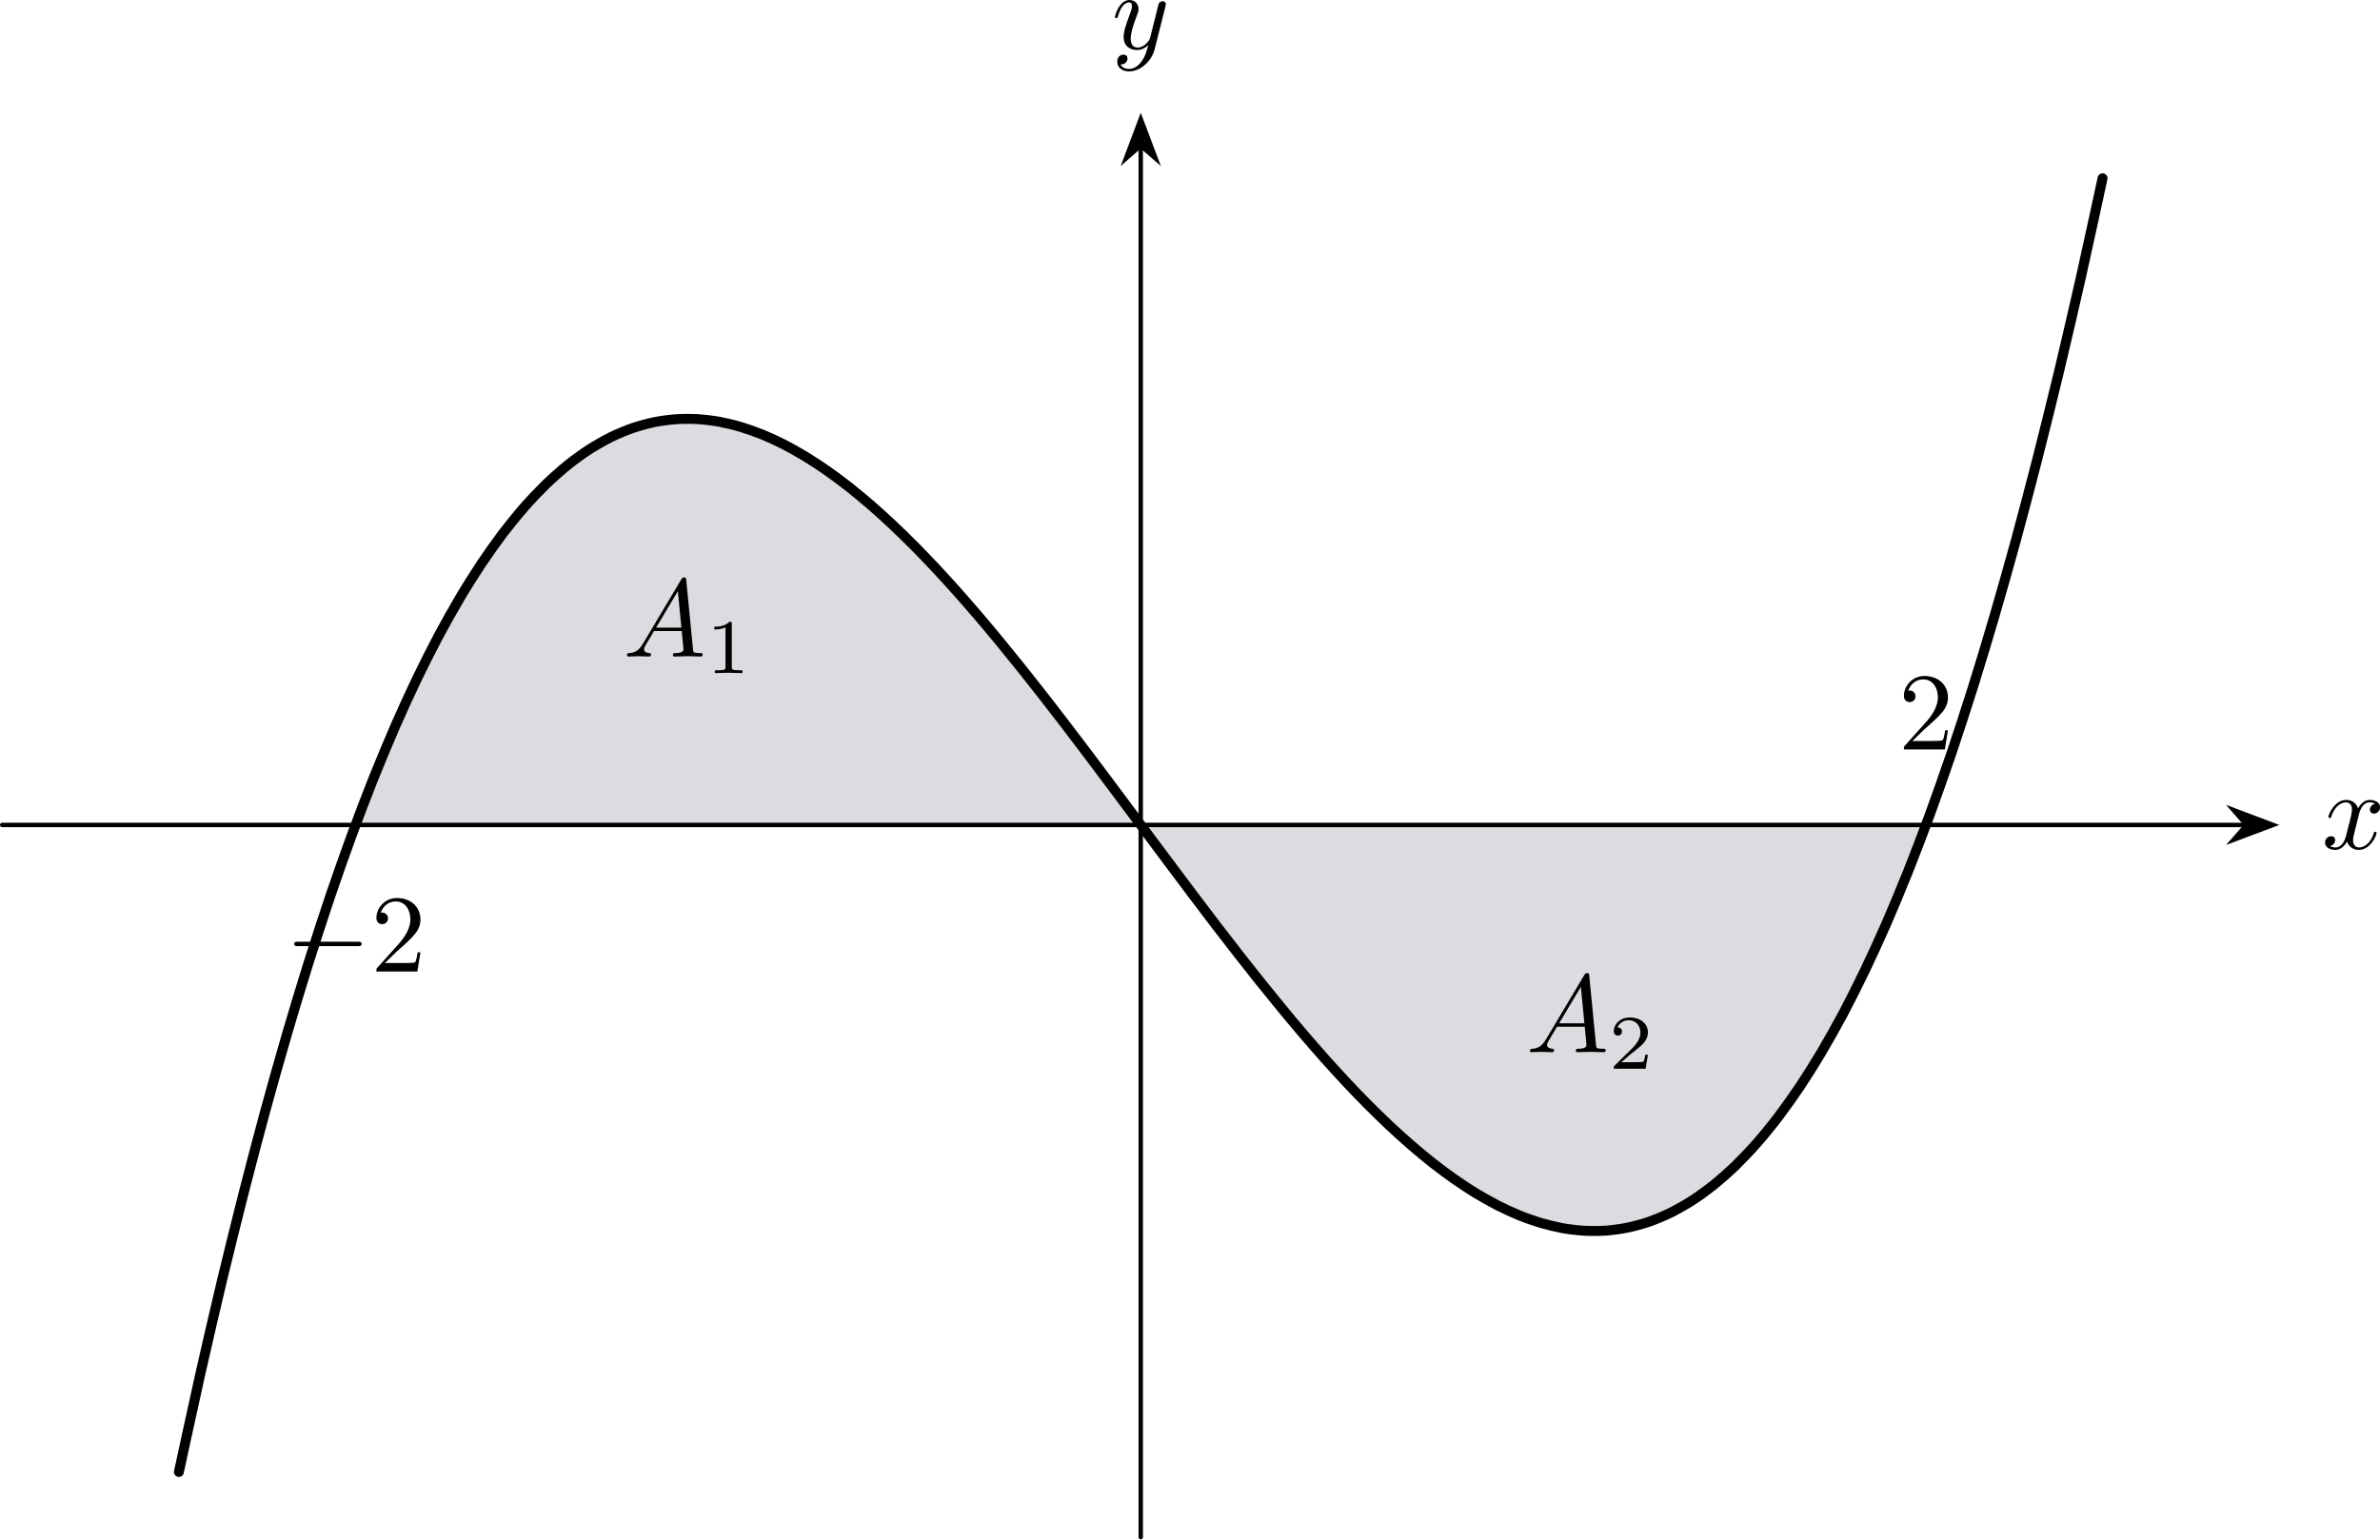
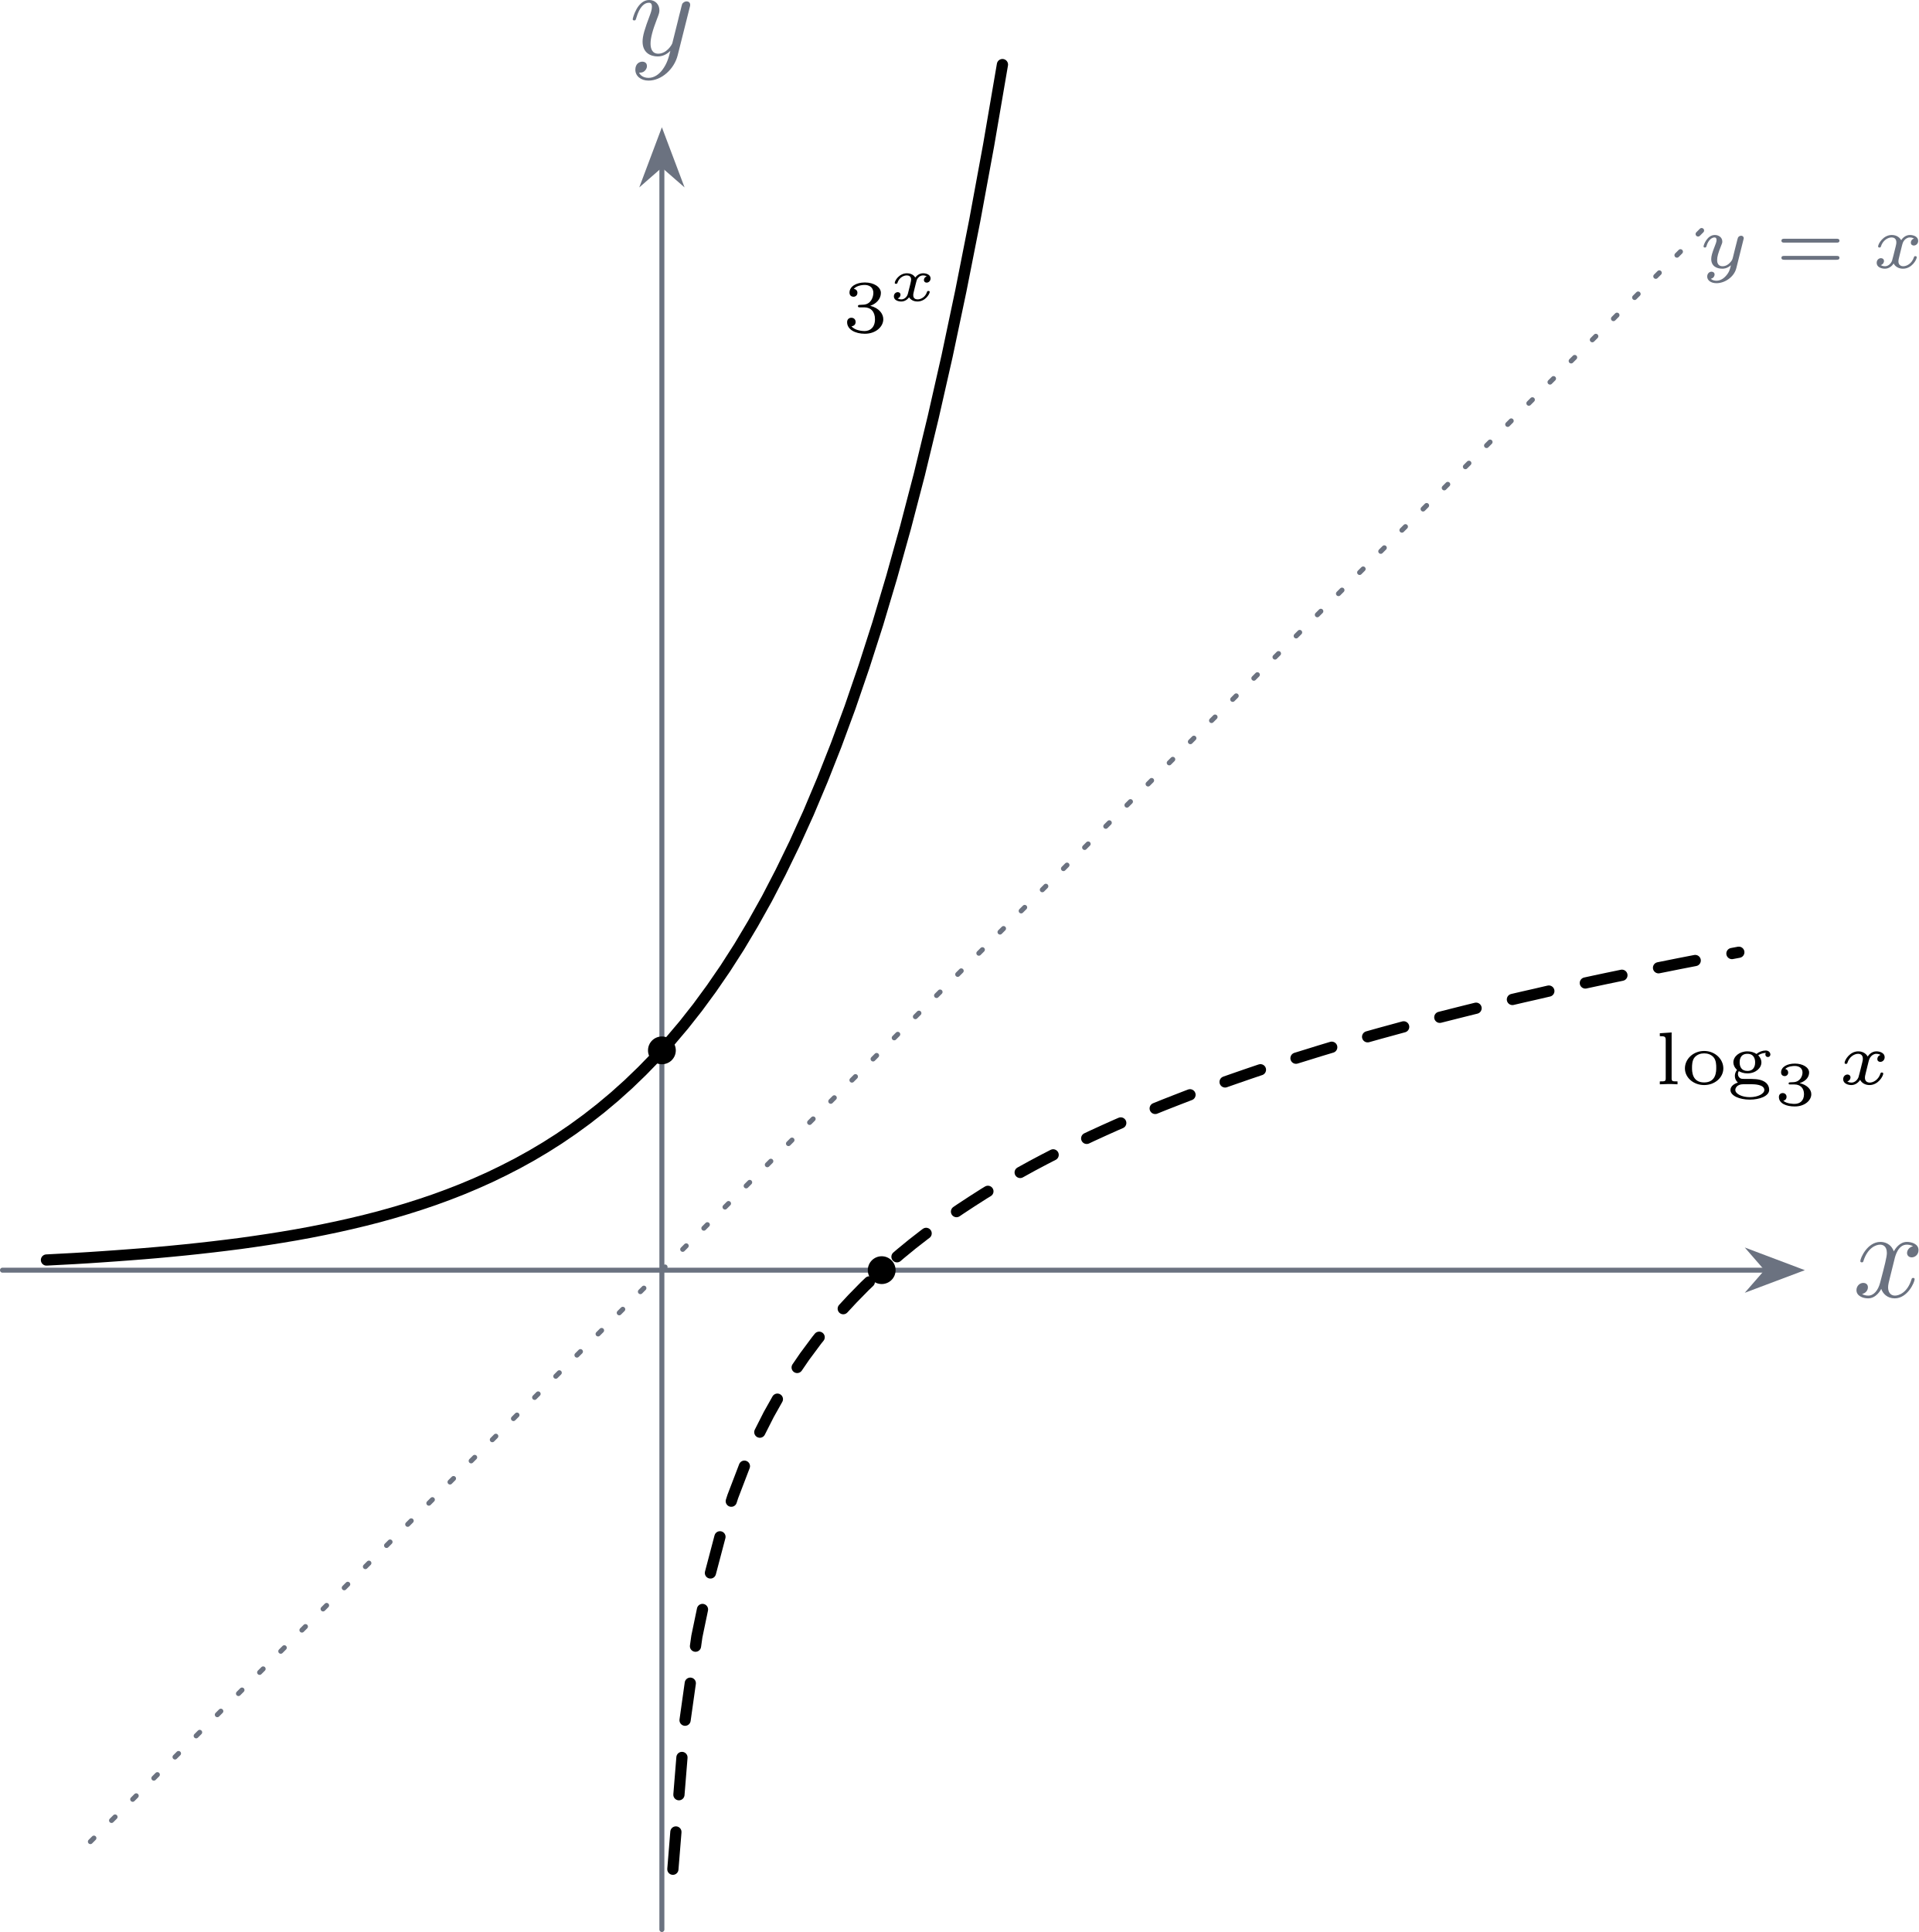
- <svg xmlns="http://www.w3.org/2000/svg" xmlns:xlink="http://www.w3.org/1999/xlink" version="1.1" width="300.716pt" height="194.539pt" viewBox="-0 744.467 300.716 194.539">
+ <svg xmlns="http://www.w3.org/2000/svg" xmlns:xlink="http://www.w3.org/1999/xlink" version="1.1" width="214.758pt" height="216.283pt" viewBox="-0 398.087 214.758 216.283">
  <defs>
-     <path id="g16-49" d="M2.336-4.435C2.336-4.624 2.322-4.631 2.127-4.631C1.681-4.191 1.046-4.184 .76-4.184V-3.933C.928-3.933 1.388-3.933 1.771-4.129V-.572C1.771-.342 1.771-.251 1.074-.251H.809V0C.934-.007 1.792-.028 2.05-.028C2.267-.028 3.145-.007 3.299 0V-.251H3.034C2.336-.251 2.336-.342 2.336-.572V-4.435Z" />
-     <path id="g16-50" d="M3.522-1.269H3.285C3.264-1.116 3.194-.704 3.103-.635C3.048-.593 2.511-.593 2.413-.593H1.13C1.862-1.241 2.106-1.437 2.525-1.764C3.041-2.176 3.522-2.608 3.522-3.271C3.522-4.115 2.783-4.631 1.89-4.631C1.025-4.631 .439-4.024 .439-3.382C.439-3.027 .739-2.992 .809-2.992C.976-2.992 1.179-3.11 1.179-3.361C1.179-3.487 1.13-3.731 .767-3.731C.983-4.226 1.458-4.38 1.785-4.38C2.483-4.38 2.845-3.836 2.845-3.271C2.845-2.664 2.413-2.183 2.19-1.932L.509-.272C.439-.209 .439-.195 .439 0H3.313L3.522-1.269Z" />
-     <use id="g15-50" xlink:href="#g10-50" transform="scale(.913242)" />
-     <path id="g10-50" d="M1.385-.84L2.542-1.964C4.244-3.469 4.898-4.058 4.898-5.149C4.898-6.393 3.916-7.265 2.585-7.265C1.353-7.265 .545-6.262 .545-5.291C.545-4.68 1.091-4.68 1.124-4.68C1.309-4.68 1.691-4.811 1.691-5.258C1.691-5.542 1.495-5.825 1.113-5.825C1.025-5.825 1.004-5.825 .971-5.815C1.222-6.524 1.811-6.927 2.444-6.927C3.436-6.927 3.905-6.044 3.905-5.149C3.905-4.276 3.36-3.415 2.76-2.738L.665-.404C.545-.284 .545-.262 .545 0H4.593L4.898-1.898H4.625C4.571-1.571 4.495-1.091 4.385-.927C4.309-.84 3.589-.84 3.349-.84H1.385Z" />
-     <path id="g11-0" d="M6.565-2.291C6.735-2.291 6.914-2.291 6.914-2.491S6.735-2.69 6.565-2.69H1.176C1.006-2.69 .827-2.69 .827-2.491S1.006-2.291 1.176-2.291H6.565Z" />
-     <path id="g13-65" d="M1.783-1.146C1.385-.478 .996-.339 .558-.309C.438-.299 .349-.299 .349-.11C.349-.05 .399 0 .478 0C.747 0 1.056-.03 1.335-.03C1.664-.03 2.012 0 2.331 0C2.391 0 2.521 0 2.521-.189C2.521-.299 2.431-.309 2.361-.309C2.132-.329 1.893-.408 1.893-.658C1.893-.777 1.953-.887 2.032-1.026L2.79-2.301H5.29C5.31-2.092 5.45-.737 5.45-.638C5.45-.339 4.932-.309 4.732-.309C4.593-.309 4.493-.309 4.493-.11C4.493 0 4.613 0 4.633 0C5.041 0 5.469-.03 5.878-.03C6.127-.03 6.755 0 7.004 0C7.064 0 7.183 0 7.183-.199C7.183-.309 7.083-.309 6.954-.309C6.336-.309 6.336-.379 6.306-.667L5.699-6.894C5.679-7.093 5.679-7.133 5.509-7.133C5.35-7.133 5.31-7.064 5.25-6.964L1.783-1.146ZM2.979-2.61L4.941-5.898L5.26-2.61H2.979Z" />
-     <path id="g13-120" d="M3.328-3.009C3.387-3.268 3.616-4.184 4.314-4.184C4.364-4.184 4.603-4.184 4.812-4.055C4.533-4.005 4.334-3.756 4.334-3.517C4.334-3.357 4.443-3.168 4.712-3.168C4.932-3.168 5.25-3.347 5.25-3.746C5.25-4.264 4.663-4.403 4.324-4.403C3.746-4.403 3.397-3.875 3.278-3.646C3.029-4.304 2.491-4.403 2.202-4.403C1.166-4.403 .598-3.118 .598-2.869C.598-2.77 .697-2.77 .717-2.77C.797-2.77 .827-2.79 .847-2.879C1.186-3.935 1.843-4.184 2.182-4.184C2.371-4.184 2.72-4.095 2.72-3.517C2.72-3.208 2.55-2.54 2.182-1.146C2.022-.528 1.674-.11 1.235-.11C1.176-.11 .946-.11 .737-.239C.986-.289 1.205-.498 1.205-.777C1.205-1.046 .986-1.126 .837-1.126C.538-1.126 .289-.867 .289-.548C.289-.09 .787 .11 1.225 .11C1.883 .11 2.242-.588 2.271-.648C2.391-.279 2.75 .11 3.347 .11C4.374 .11 4.941-1.176 4.941-1.425C4.941-1.524 4.852-1.524 4.822-1.524C4.732-1.524 4.712-1.484 4.692-1.415C4.364-.349 3.686-.11 3.367-.11C2.979-.11 2.819-.428 2.819-.767C2.819-.986 2.879-1.205 2.989-1.644L3.328-3.009Z" />
-     <path id="g13-121" d="M4.842-3.796C4.882-3.935 4.882-3.955 4.882-4.025C4.882-4.204 4.742-4.294 4.593-4.294C4.493-4.294 4.334-4.234 4.244-4.085C4.224-4.035 4.144-3.726 4.105-3.547C4.035-3.288 3.965-3.019 3.905-2.75L3.457-.956C3.417-.807 2.989-.11 2.331-.11C1.823-.11 1.714-.548 1.714-.917C1.714-1.375 1.883-1.993 2.222-2.869C2.381-3.278 2.421-3.387 2.421-3.587C2.421-4.035 2.102-4.403 1.604-4.403C.658-4.403 .289-2.959 .289-2.869C.289-2.77 .389-2.77 .408-2.77C.508-2.77 .518-2.79 .568-2.949C.837-3.885 1.235-4.184 1.574-4.184C1.654-4.184 1.823-4.184 1.823-3.866C1.823-3.616 1.724-3.357 1.654-3.168C1.255-2.112 1.076-1.544 1.076-1.076C1.076-.189 1.704 .11 2.291 .11C2.68 .11 3.019-.06 3.298-.339C3.168 .179 3.049 .667 2.65 1.196C2.391 1.534 2.012 1.823 1.554 1.823C1.415 1.823 .966 1.793 .797 1.405C.956 1.405 1.086 1.405 1.225 1.285C1.325 1.196 1.425 1.066 1.425 .877C1.425 .568 1.156 .528 1.056 .528C.827 .528 .498 .687 .498 1.176C.498 1.674 .936 2.042 1.554 2.042C2.58 2.042 3.606 1.136 3.885 .01L4.842-3.796Z" />
+     <path id="g19-51" d="M1.644-1.649C2.102-1.649 2.406-1.365 2.406-.872C2.406-.364 2.092-.095 1.649-.095C1.594-.095 1.001-.095 .747-.354C.951-.384 1.011-.538 1.011-.658C1.011-.842 .872-.961 .707-.961C.548-.961 .399-.857 .399-.648C.399-.13 .986 .11 1.664 .11C2.481 .11 2.989-.384 2.989-.867C2.989-1.275 2.625-1.624 2.057-1.753C2.655-1.948 2.814-2.326 2.814-2.605C2.814-3.014 2.306-3.318 1.679-3.318C1.066-3.318 .573-3.059 .573-2.61C.573-2.376 .762-2.316 .857-2.316C1.001-2.316 1.141-2.421 1.141-2.6C1.141-2.715 1.081-2.854 .902-2.884C1.116-3.113 1.559-3.128 1.664-3.128C2.027-3.128 2.286-2.944 2.286-2.605C2.286-2.316 2.097-1.863 1.574-1.833C1.435-1.828 1.415-1.823 1.285-1.818C1.23-1.813 1.176-1.808 1.176-1.733C1.176-1.649 1.225-1.649 1.315-1.649H1.644Z" />
+     <path id="g16-120" d="M3.093-1.953C2.864-1.883 2.864-1.664 2.864-1.659C2.864-1.574 2.924-1.455 3.088-1.455C3.228-1.455 3.397-1.574 3.397-1.793C3.397-2.087 3.068-2.202 2.804-2.202C2.481-2.202 2.271-1.993 2.172-1.863C2.007-2.147 1.689-2.202 1.509-2.202C.887-2.202 .533-1.614 .533-1.43C.533-1.36 .613-1.36 .638-1.36C.682-1.36 .722-1.365 .742-1.42C.892-1.908 1.3-2.032 1.489-2.032C1.654-2.032 1.843-1.963 1.843-1.699C1.843-1.574 1.753-1.23 1.584-.568C1.509-.284 1.28-.115 1.066-.115C1.031-.115 .887-.115 .767-.194C.991-.274 .991-.463 .991-.483C.991-.628 .882-.692 .772-.692C.648-.692 .463-.593 .463-.354C.463-.05 .802 .055 1.056 .055C1.33 .055 1.554-.105 1.674-.284C1.873 .015 2.192 .055 2.346 .055C2.974 .055 3.328-.538 3.328-.717C3.328-.787 3.243-.787 3.223-.787C3.138-.787 3.128-.757 3.113-.712C2.969-.264 2.585-.115 2.366-.115C2.217-.115 2.012-.169 2.012-.448C2.012-.508 2.012-.543 2.052-.712C2.137-1.061 2.271-1.614 2.311-1.704C2.376-1.833 2.54-2.032 2.795-2.032C2.809-2.032 2.979-2.032 3.093-1.953Z" />
+     <path id="g5-51" d="M1.757-1.985C2.266-1.985 2.606-1.644 2.606-1.034C2.606-.377 2.212-.09 1.775-.09C1.614-.09 .998-.126 .729-.472C.962-.496 1.058-.652 1.058-.813C1.058-1.016 .915-1.154 .717-1.154C.556-1.154 .377-1.052 .377-.801C.377-.209 1.034 .126 1.793 .126C2.678 .126 3.27-.442 3.27-1.034C3.27-1.47 2.935-1.931 2.224-2.11C2.696-2.266 3.078-2.648 3.078-3.138C3.078-3.616 2.517-3.975 1.799-3.975C1.1-3.975 .568-3.652 .568-3.162C.568-2.905 .765-2.833 .885-2.833C1.04-2.833 1.201-2.941 1.201-3.15C1.201-3.335 1.07-3.443 .909-3.467C1.19-3.778 1.733-3.778 1.787-3.778C2.092-3.778 2.475-3.634 2.475-3.138C2.475-2.809 2.289-2.236 1.692-2.2C1.584-2.194 1.423-2.182 1.369-2.182C1.309-2.176 1.243-2.17 1.243-2.08C1.243-1.985 1.309-1.985 1.411-1.985H1.757Z" />
+     <path id="g5-61" d="M4.89-2.026C4.973-2.026 5.111-2.026 5.111-2.182S4.949-2.337 4.86-2.337H.723C.634-2.337 .472-2.337 .472-2.182S.61-2.026 .693-2.026H4.89ZM4.86-.652C4.949-.652 5.111-.652 5.111-.807S4.973-.962 4.89-.962H.693C.61-.962 .472-.962 .472-.807S.634-.652 .723-.652H4.86Z" />
+     <path id="g5-103" d="M.944-1.052C1.088-.968 1.327-.873 1.626-.873C2.289-.873 2.75-1.297 2.75-1.751C2.75-2.086 2.505-2.307 2.493-2.319C2.762-2.499 3.019-2.511 3.108-2.511C3.09-2.487 3.067-2.463 3.067-2.379C3.067-2.271 3.144-2.182 3.264-2.182C3.395-2.182 3.467-2.277 3.467-2.385C3.467-2.517 3.353-2.702 3.09-2.702C2.839-2.702 2.564-2.6 2.355-2.427C2.158-2.564 1.889-2.636 1.632-2.636C.986-2.636 .508-2.224 .508-1.751C.508-1.566 .586-1.351 .801-1.154C.669-.986 .628-.819 .628-.675C.628-.347 .837-.167 .873-.137C.64-.072 .275 .12 .275 .454C.275 .915 .998 1.225 1.823 1.225C2.588 1.225 3.371 .95 3.371 .442C3.371 .293 3.324-.09 2.845-.287C2.505-.43 2.164-.43 1.602-.43C1.459-.43 1.225-.43 1.178-.442C1.022-.466 .873-.616 .873-.825C.873-.95 .933-1.034 .944-1.052ZM1.632-1.07C1.136-1.07 1.01-1.435 1.01-1.751C1.01-1.865 1.01-2.439 1.626-2.439C2.158-2.439 2.248-2.02 2.248-1.757C2.248-1.644 2.248-1.07 1.632-1.07ZM1.967-.006C2.152-.006 2.983 .006 2.983 .454C2.983 .747 2.493 1.028 1.823 1.028C1.178 1.028 .664 .759 .664 .448C.664 .299 .801-.006 1.303-.006H1.967Z" />
+     <path id="g5-108" d="M1.327-4.148L.383-4.083V-3.85C.801-3.85 .855-3.808 .855-3.515V-.49C.855-.233 .795-.233 .383-.233V0C.562-.012 1.04-.024 1.088-.024C1.327-.024 1.56-.018 1.799 0V-.233C1.387-.233 1.327-.233 1.327-.49V-4.148Z" />
+     <path id="g5-111" d="M3.359-1.273C3.359-2.02 2.69-2.666 1.823-2.666C.95-2.666 .287-2.02 .287-1.273C.287-.544 .962 .06 1.823 .06S3.359-.544 3.359-1.273ZM1.823-.149C.855-.149 .855-1.04 .855-1.327C.855-1.512 .855-1.925 1.076-2.17C1.279-2.385 1.536-2.475 1.823-2.475S2.379-2.385 2.576-2.164C2.792-1.919 2.792-1.518 2.792-1.327C2.792-1.04 2.792-.149 1.823-.149Z" />
+     <path id="g4-120" d="M3.365-2.349C3.156-2.289 3.108-2.116 3.108-2.026C3.108-1.835 3.264-1.793 3.347-1.793C3.521-1.793 3.694-1.937 3.694-2.17C3.694-2.493 3.341-2.636 3.037-2.636C2.642-2.636 2.403-2.331 2.337-2.218C2.26-2.367 2.032-2.636 1.584-2.636C.897-2.636 .49-1.925 .49-1.716C.49-1.686 .514-1.632 .598-1.632S.699-1.668 .717-1.722C.867-2.206 1.273-2.439 1.566-2.439S1.949-2.248 1.949-2.05C1.949-1.979 1.949-1.925 1.901-1.739C1.763-1.184 1.632-.64 1.602-.568C1.512-.341 1.297-.137 1.046-.137C1.01-.137 .843-.137 .705-.227C.938-.305 .962-.502 .962-.55C.962-.705 .843-.783 .723-.783C.556-.783 .377-.652 .377-.406C.377-.066 .753 .06 1.034 .06C1.375 .06 1.62-.173 1.733-.359C1.853-.108 2.14 .06 2.481 .06C3.186 .06 3.581-.664 3.581-.861C3.581-.873 3.575-.944 3.467-.944C3.383-.944 3.371-.903 3.353-.849C3.18-.329 2.756-.137 2.505-.137C2.277-.137 2.116-.269 2.116-.52C2.116-.634 2.146-.765 2.2-.974L2.391-1.751C2.451-1.985 2.481-2.092 2.606-2.236C2.69-2.325 2.833-2.439 3.025-2.439C3.055-2.439 3.234-2.439 3.365-2.349Z" />
+     <path id="g4-121" d="M3.563-2.295C3.575-2.337 3.581-2.361 3.581-2.379C3.581-2.451 3.527-2.576 3.365-2.576C3.264-2.576 3.162-2.511 3.12-2.427C3.096-2.385 3.055-2.2 3.025-2.086L2.899-1.59L2.714-.843C2.672-.675 2.648-.58 2.409-.353C2.343-.293 2.152-.137 1.895-.137C1.453-.137 1.453-.526 1.453-.634C1.453-.897 1.524-1.166 1.787-1.823C1.847-1.967 1.865-2.008 1.865-2.116C1.865-2.451 1.566-2.636 1.267-2.636C.658-2.636 .365-1.847 .365-1.716C.365-1.686 .389-1.632 .472-1.632S.574-1.668 .592-1.722C.759-2.301 1.076-2.439 1.243-2.439C1.363-2.439 1.405-2.361 1.405-2.224C1.405-2.098 1.327-1.895 1.261-1.733C1.052-1.207 .98-.933 .98-.717C.98-.149 1.405 .06 1.871 .06C1.955 .06 2.236 .06 2.552-.215C2.475 .114 2.421 .347 2.134 .658C2.026 .777 1.757 1.022 1.399 1.022C1.345 1.022 1.088 1.016 .95 .861C1.213 .813 1.249 .58 1.249 .526C1.249 .365 1.118 .299 1.004 .299C.855 .299 .658 .418 .658 .693C.658 .98 .938 1.219 1.405 1.219C2.038 1.219 2.803 .753 2.989 .006L3.563-2.295Z" />
+     <path id="g14-120" d="M3.328-3.009C3.387-3.268 3.616-4.184 4.314-4.184C4.364-4.184 4.603-4.184 4.812-4.055C4.533-4.005 4.334-3.756 4.334-3.517C4.334-3.357 4.443-3.168 4.712-3.168C4.932-3.168 5.25-3.347 5.25-3.746C5.25-4.264 4.663-4.403 4.324-4.403C3.746-4.403 3.397-3.875 3.278-3.646C3.029-4.304 2.491-4.403 2.202-4.403C1.166-4.403 .598-3.118 .598-2.869C.598-2.77 .697-2.77 .717-2.77C.797-2.77 .827-2.79 .847-2.879C1.186-3.935 1.843-4.184 2.182-4.184C2.371-4.184 2.72-4.095 2.72-3.517C2.72-3.208 2.55-2.54 2.182-1.146C2.022-.528 1.674-.11 1.235-.11C1.176-.11 .946-.11 .737-.239C.986-.289 1.205-.498 1.205-.777C1.205-1.046 .986-1.126 .837-1.126C.538-1.126 .289-.867 .289-.548C.289-.09 .787 .11 1.225 .11C1.883 .11 2.242-.588 2.271-.648C2.391-.279 2.75 .11 3.347 .11C4.374 .11 4.941-1.176 4.941-1.425C4.941-1.524 4.852-1.524 4.822-1.524C4.732-1.524 4.712-1.484 4.692-1.415C4.364-.349 3.686-.11 3.367-.11C2.979-.11 2.819-.428 2.819-.767C2.819-.986 2.879-1.205 2.989-1.644L3.328-3.009Z" />
+     <path id="g14-121" d="M4.842-3.796C4.882-3.935 4.882-3.955 4.882-4.025C4.882-4.204 4.742-4.294 4.593-4.294C4.493-4.294 4.334-4.234 4.244-4.085C4.224-4.035 4.144-3.726 4.105-3.547C4.035-3.288 3.965-3.019 3.905-2.75L3.457-.956C3.417-.807 2.989-.11 2.331-.11C1.823-.11 1.714-.548 1.714-.917C1.714-1.375 1.883-1.993 2.222-2.869C2.381-3.278 2.421-3.387 2.421-3.587C2.421-4.035 2.102-4.403 1.604-4.403C.658-4.403 .289-2.959 .289-2.869C.289-2.77 .389-2.77 .408-2.77C.508-2.77 .518-2.79 .568-2.949C.837-3.885 1.235-4.184 1.574-4.184C1.654-4.184 1.823-4.184 1.823-3.866C1.823-3.616 1.724-3.357 1.654-3.168C1.255-2.112 1.076-1.544 1.076-1.076C1.076-.189 1.704 .11 2.291 .11C2.68 .11 3.019-.06 3.298-.339C3.168 .179 3.049 .667 2.65 1.196C2.391 1.534 2.012 1.823 1.554 1.823C1.415 1.823 .966 1.793 .797 1.405C.956 1.405 1.086 1.405 1.225 1.285C1.325 1.196 1.425 1.066 1.425 .877C1.425 .568 1.156 .528 1.056 .528C.827 .528 .498 .687 .498 1.176C.498 1.674 .936 2.042 1.554 2.042C2.58 2.042 3.606 1.136 3.885 .01L4.842-3.796Z" />
  </defs>
  <g id="page1" transform="matrix(1.4 0 0 1.4 0 0)">
-     <path d="M32.09 606.23L33.289 603.082L34.488 600.098L35.691 597.27L36.891 594.602L38.094 592.082L39.293 589.715L40.492 587.496L41.695 585.418L42.895 583.484L44.098 581.691L45.297 580.031L46.496 578.508L47.699 577.113L48.898 575.848L50.102 574.707L51.301 573.688L52.504 572.789L53.703 572.008L54.902 571.34L56.105 570.781L57.305 570.332L58.508 569.992L59.707 569.75L60.906 569.613L62.109 569.57L63.309 569.621L64.512 569.766L65.711 570L66.914 570.316L68.113 570.723L69.312 571.203L70.516 571.766L71.715 572.402L72.918 573.109L74.117 573.891L75.316 574.734L76.519 575.644L77.719 576.613L78.922 577.641L80.121 578.727L81.32 579.863L82.523 581.051L83.723 582.285L84.926 583.566L86.125 584.887L87.328 586.246L88.527 587.641L89.727 589.07L90.93 590.531L92.129 592.019L93.332 593.531L94.531 595.066L95.73 596.621L96.934 598.195L98.133 599.781L99.336 601.375L100.535 602.98L101.738 604.59L102.937 606.203L32.09 606.23Z" fill="#dadcdf" />
-     <path d="M102.953 606.23L104.156 607.844L105.355 609.453L106.559 611.059L107.758 612.656L108.961 614.242L110.16 615.812L111.359 617.367L112.562 618.902L113.762 620.418L114.965 621.906L116.164 623.367L117.363 624.797L118.566 626.191L119.766 627.551L120.969 628.875L122.168 630.152L123.371 631.391L124.57 632.578L125.769 633.715L126.973 634.801L128.172 635.828L129.375 636.801L130.574 637.711L131.773 638.559L132.977 639.336L134.176 640.047L135.379 640.684L136.578 641.246L137.777 641.731L138.981 642.137L140.18 642.457L141.383 642.691L142.582 642.836L143.785 642.891L144.984 642.848L146.184 642.711L147.387 642.473L148.586 642.129L149.789 641.684L150.988 641.129L152.188 640.461L153.391 639.68L154.59 638.785L155.793 637.766L156.992 636.629L158.191 635.363L159.394 633.973L160.594 632.449L161.797 630.793L162.996 629L164.199 627.066L165.398 624.996L166.598 622.777L167.801 620.41L169 617.894L170.203 615.227L171.402 612.402L172.602 609.422L173.805 606.277L173.82 606.23Z" fill="#dadcdf" />
-     <path d="M.199 606.23H202.648" stroke="#000" fill="none" stroke-width=".399" stroke-miterlimit="10" stroke-linecap="round" stroke-linejoin="round" />
-     <path d="M205.145 606.23L201.574 604.883L202.746 606.23L201.574 607.574Z" />
-     <path d="M205.145 606.23L201.574 604.883L202.746 606.23L201.574 607.574Z" stroke="#000" fill="none" stroke-width=".399" stroke-miterlimit="10" stroke-linecap="round" />
-     <g transform="matrix(1 0 0 1 106.592 2.145)">
-       <use x="102.955" y="606.229" xlink:href="#g13-120" />
+     <path d="M.199 385.914H141.25" stroke="#6b7280" fill="none" stroke-width=".399" stroke-linecap="round" stroke-linejoin="round" />
+     <path d="M143.746 385.914L140.175 384.566L141.347 385.914L140.175 387.258Z" fill="#6b7280" />
+     <path d="M143.746 385.914L140.175 384.566L141.347 385.914L140.175 387.258Z" stroke="#6b7280" fill="none" stroke-width=".399" stroke-miterlimit="10" stroke-linecap="round" />
+     <g fill="#6b7280" transform="matrix(1 0 0 1 95.2248 2.145)">
+       <use x="52.923" y="385.913" xlink:href="#g14-120" />
    </g>
-     <path d="M102.953 670.519V545.004" stroke="#000" fill="none" stroke-width=".399" stroke-miterlimit="10" stroke-linecap="round" stroke-linejoin="round" />
-     <path d="M102.953 542.508L101.609 546.078L102.953 544.902L104.301 546.078Z" />
-     <path d="M102.953 542.508L101.609 546.078L102.953 544.902L104.301 546.078Z" stroke="#000" fill="none" stroke-width=".399" stroke-miterlimit="10" stroke-linecap="round" />
-     <g transform="matrix(1 0 0 1 -2.621 -70.063)">
-       <use x="102.955" y="606.229" xlink:href="#g13-121" />
+     <path d="M52.922 438.637V297.586" stroke="#6b7280" fill="none" stroke-width=".399" stroke-miterlimit="10" stroke-linecap="round" stroke-linejoin="round" />
+     <path d="M52.922 295.09L51.578 298.664L52.922 297.488L54.27 298.664Z" fill="#6b7280" />
+     <path d="M52.922 295.09L51.578 298.664L52.922 297.488L54.27 298.664Z" stroke="#6b7280" fill="none" stroke-width=".399" stroke-miterlimit="10" stroke-linecap="round" />
+     <g fill="#6b7280" transform="matrix(1 0 0 1 -2.621 -97.162)">
+       <use x="52.923" y="385.913" xlink:href="#g14-121" />
    </g>
-     <path d="M16.145 664.637C16.145 664.637 17.551 658.125 18.094 655.723C18.637 653.316 19.504 649.582 20.043 647.32C20.586 645.062 21.453 641.551 21.996 639.43C22.535 637.309 23.406 634.016 23.945 632.031C24.488 630.043 25.355 626.969 25.898 625.113C26.438 623.262 27.305 620.394 27.848 618.672C28.391 616.945 29.258 614.285 29.797 612.684C30.34 611.086 31.207 608.621 31.75 607.145C32.289 605.668 33.16 603.402 33.699 602.043C34.242 600.688 35.109 598.605 35.652 597.363C36.191 596.121 37.059 594.223 37.602 593.094C38.141 591.965 39.012 590.242 39.551 589.223C40.094 588.203 40.961 586.656 41.504 585.742C42.043 584.828 42.914 583.445 43.453 582.637C43.996 581.824 44.863 580.606 45.402 579.891C45.945 579.18 46.812 578.117 47.355 577.5C47.895 576.883 48.766 575.973 49.305 575.449C49.848 574.926 50.715 574.16 51.258 573.723C51.797 573.289 52.664 572.664 53.207 572.316C53.75 571.969 54.617 571.477 55.156 571.211C55.699 570.945 56.566 570.586 57.109 570.398C57.648 570.215 58.52 569.977 59.059 569.867C59.602 569.758 60.469 569.641 61.012 569.606C61.551 569.566 62.418 569.566 62.961 569.598C63.504 569.629 64.371 569.734 64.91 569.832C65.453 569.934 66.32 570.141 66.863 570.305C67.402 570.465 68.273 570.773 68.812 570.992C69.356 571.215 70.223 571.613 70.766 571.891C71.305 572.168 72.172 572.656 72.715 572.988C73.258 573.316 74.125 573.887 74.664 574.266C75.207 574.644 76.074 575.293 76.617 575.719C77.156 576.144 78.027 576.863 78.566 577.332C79.109 577.801 79.977 578.59 80.519 579.098C81.059 579.606 81.926 580.453 82.469 580.996C83.008 581.539 83.879 582.445 84.418 583.019C84.961 583.598 85.828 584.551 86.371 585.16C86.91 585.766 87.781 586.766 88.32 587.398C88.863 588.031 89.731 589.07 90.269 589.727C90.812 590.387 91.68 591.457 92.223 592.137C92.762 592.812 93.633 593.914 94.172 594.606C94.715 595.301 95.582 596.426 96.125 597.133C96.664 597.84 97.531 598.984 98.074 599.699C98.617 600.418 99.484 601.574 100.023 602.297C100.566 603.02 101.434 604.188 101.977 604.914C102.516 605.641 103.387 606.809 103.926 607.535C104.469 608.262 105.336 609.426 105.879 610.148C106.418 610.875 107.285 612.031 107.828 612.746C108.371 613.465 109.238 614.609 109.777 615.316C110.32 616.023 111.188 617.148 111.73 617.84C112.27 618.535 113.141 619.637 113.68 620.312C114.223 620.992 115.09 622.062 115.633 622.719C116.172 623.379 117.039 624.418 117.582 625.051C118.125 625.684 118.992 626.684 119.531 627.289C120.074 627.898 120.941 628.852 121.484 629.43C122.023 630.008 122.894 630.91 123.434 631.453C123.977 632 124.844 632.848 125.387 633.356C125.926 633.863 126.793 634.648 127.336 635.117C127.875 635.586 128.746 636.309 129.285 636.734C129.828 637.16 130.695 637.809 131.238 638.188C131.777 638.566 132.644 639.137 133.188 639.469C133.731 639.797 134.598 640.285 135.137 640.562C135.68 640.84 136.547 641.242 137.09 641.461C137.629 641.684 138.5 641.992 139.039 642.152C139.582 642.312 140.449 642.523 140.992 642.625C141.531 642.723 142.398 642.828 142.941 642.859C143.484 642.894 144.352 642.891 144.891 642.856C145.434 642.816 146.301 642.703 146.844 642.59C147.383 642.481 148.254 642.246 148.793 642.062C149.336 641.875 150.203 641.516 150.746 641.25C151.285 640.984 152.152 640.496 152.695 640.148C153.238 639.797 154.106 639.176 154.644 638.738C155.188 638.305 156.055 637.539 156.598 637.016C157.137 636.492 158.008 635.582 158.547 634.965C159.09 634.352 159.957 633.289 160.5 632.574C161.039 631.863 161.906 630.644 162.449 629.836C162.992 629.023 163.859 627.644 164.398 626.731C164.941 625.816 165.809 624.269 166.352 623.25C166.891 622.231 167.762 620.508 168.301 619.379C168.844 618.25 169.711 616.356 170.254 615.113C170.793 613.871 171.66 611.789 172.203 610.434C172.742 609.078 173.613 606.809 174.152 605.332C174.695 603.855 175.562 601.395 176.106 599.797C176.644 598.195 177.512 595.535 178.055 593.812C178.598 592.086 179.465 589.223 180.004 587.367C180.547 585.516 181.414 582.441 181.957 580.457C182.496 578.469 183.367 575.18 183.906 573.059C184.449 570.938 185.316 567.43 185.859 565.168C186.398 562.91 187.266 559.172 187.809 556.769C188.352 554.367 189.758 547.856 189.758 547.856" stroke="#000" fill="none" stroke-width=".897" stroke-miterlimit="10" stroke-linecap="round" stroke-linejoin="round" />
-     <g transform="matrix(1 0 0 1 -77.2321 13.232)">
-       <use x="102.955" y="606.229" xlink:href="#g11-0" />
-       <use x="110.704" y="606.229" xlink:href="#g15-50" />
+     <path d="M7.227 431.609L137.281 301.555" stroke="#6b7280" fill="none" stroke-width=".399" stroke-miterlimit="10" stroke-linecap="round" stroke-linejoin="round" stroke-dasharray=".399 1.993" />
+     <g fill="#6b7280" transform="matrix(1 0 0 1 82.9218 -80.139)">
+       <use x="52.923" y="385.913" xlink:href="#g4-121" />
+       <use x="59.044" y="385.913" xlink:href="#g5-61" />
+       <use x="66.755" y="385.913" xlink:href="#g4-120" />
    </g>
-     <g transform="matrix(1 0 0 1 68.376 -6.812)">
-       <use x="102.955" y="606.229" xlink:href="#g15-50" />
+     <path d="M3.715 385.102L4.82 385.043L5.93 384.984L7.035 384.918L8.145 384.844L9.254 384.766L10.359 384.684L11.469 384.598L12.574 384.504L13.684 384.402L14.793 384.293L15.898 384.176L17.008 384.051L18.113 383.918L19.223 383.777L20.332 383.621L21.438 383.457L22.547 383.281L23.652 383.094L24.762 382.891L25.871 382.672L26.977 382.441L28.086 382.191L29.191 381.926L30.301 381.641L31.41 381.332L32.516 381.004L33.625 380.652L34.73 380.277L35.84 379.871L36.949 379.438L38.055 378.973L39.164 378.477L40.27 377.941L41.379 377.371L42.488 376.758L43.594 376.102L44.703 375.398L45.809 374.644L46.918 373.836L48.027 372.969L49.133 372.043L50.242 371.047L51.348 369.981L52.457 368.84L53.566 367.617L54.672 366.309L55.781 364.902L56.887 363.394L57.996 361.781L59.105 360.051L60.211 358.195L61.32 356.211L62.426 354.078L63.535 351.797L64.644 349.352L65.75 346.727L66.859 343.918L67.969 340.906L69.074 337.68L70.184 334.223L71.289 330.516L72.398 326.543L73.508 322.289L74.613 317.723L75.723 312.836L76.828 307.598L77.938 301.981L79.047 295.961L80.152 289.512" stroke="#000" fill="none" stroke-width=".897" stroke-miterlimit="10" stroke-linecap="round" stroke-linejoin="round" />
+     <g transform="matrix(1 0 0 1 14.4323 -75.003)">
+       <use x="52.923" y="385.913" xlink:href="#g5-51" />
+       <use x="56.576" y="383.405" xlink:href="#g16-120" />
    </g>
-     <g transform="matrix(1 0 0 1 -46.7191 -15.202)">
-       <use x="102.955" y="606.229" xlink:href="#g13-65" />
-       <use x="110.427" y="607.723" xlink:href="#g16-49" />
+     <path d="M53.801 433.816L54.758 422.031L55.719 415.207L56.676 410.609L57.633 406.981L58.59 404.019L59.547 401.519L60.504 399.359L61.465 397.461L62.422 395.758L63.379 394.219L64.336 392.82L65.293 391.531L66.25 390.34L67.207 389.227L68.168 388.191L69.125 387.215L70.082 386.297L71.039 385.43L71.996 384.605L72.953 383.82L73.914 383.074L74.871 382.359L75.828 381.676L76.785 381.023L77.742 380.395L78.699 379.785L79.66 379.203L80.617 378.641L81.574 378.098L82.531 377.57L83.488 377.063L84.445 376.57L85.402 376.09L86.363 375.625L87.32 375.172L88.277 374.734L89.234 374.305L90.191 373.891L91.148 373.484L92.109 373.086L93.066 372.699L94.023 372.324L94.981 371.953L95.938 371.594L96.894 371.242L97.852 370.898L98.812 370.562L99.769 370.231L100.727 369.906L101.684 369.59L102.641 369.277L103.598 368.973L104.559 368.676L105.516 368.379L106.473 368.09L107.43 367.809L108.387 367.531L109.344 367.254L110.305 366.984L111.262 366.723L112.219 366.461L113.176 366.203L114.133 365.953L115.09 365.703L116.047 365.461L117.008 365.219L117.965 364.981L118.922 364.746L119.879 364.519L120.836 364.289L121.793 364.066L122.754 363.848L123.711 363.625L124.668 363.41L125.625 363.199L126.582 362.988L127.539 362.781L128.496 362.578L129.457 362.379L130.414 362.18L131.371 361.984L132.328 361.789L133.285 361.598L134.242 361.406L135.203 361.219L136.16 361.035L137.117 360.852L138.074 360.672L139.031 360.492" stroke="#000" fill="none" stroke-width=".897" stroke-miterlimit="10" stroke-linecap="round" stroke-linejoin="round" stroke-dasharray="2.989 2.989" />
+     <g transform="matrix(1 0 0 1 79.4078 -14.861)">
+       <use x="52.923" y="385.913" xlink:href="#g5-108" />
+       <use x="55.026" y="385.913" xlink:href="#g5-111" />
+       <use x="58.679" y="385.913" xlink:href="#g5-103" />
+       <use x="62.429" y="387.574" xlink:href="#g19-51" />
+       <use x="67.59" y="385.913" xlink:href="#g4-120" />
    </g>
-     <g transform="matrix(1 0 0 1 34.778 20.515)">
-       <use x="102.955" y="606.229" xlink:href="#g13-65" />
-       <use x="110.427" y="607.723" xlink:href="#g16-50" />
-     </g>
+     <path d="M54.035 368.34C54.035 367.723 53.539 367.227 52.922 367.227C52.309 367.227 51.812 367.723 51.812 368.34C51.812 368.953 52.309 369.449 52.922 369.449C53.539 369.449 54.035 368.953 54.035 368.34Z" />
+     <path d="M71.609 385.914C71.609 385.301 71.113 384.801 70.5 384.801C69.883 384.801 69.387 385.301 69.387 385.914C69.387 386.527 69.883 387.023 70.5 387.023C71.113 387.023 71.609 386.527 71.609 385.914Z" />
  </g>
</svg>
